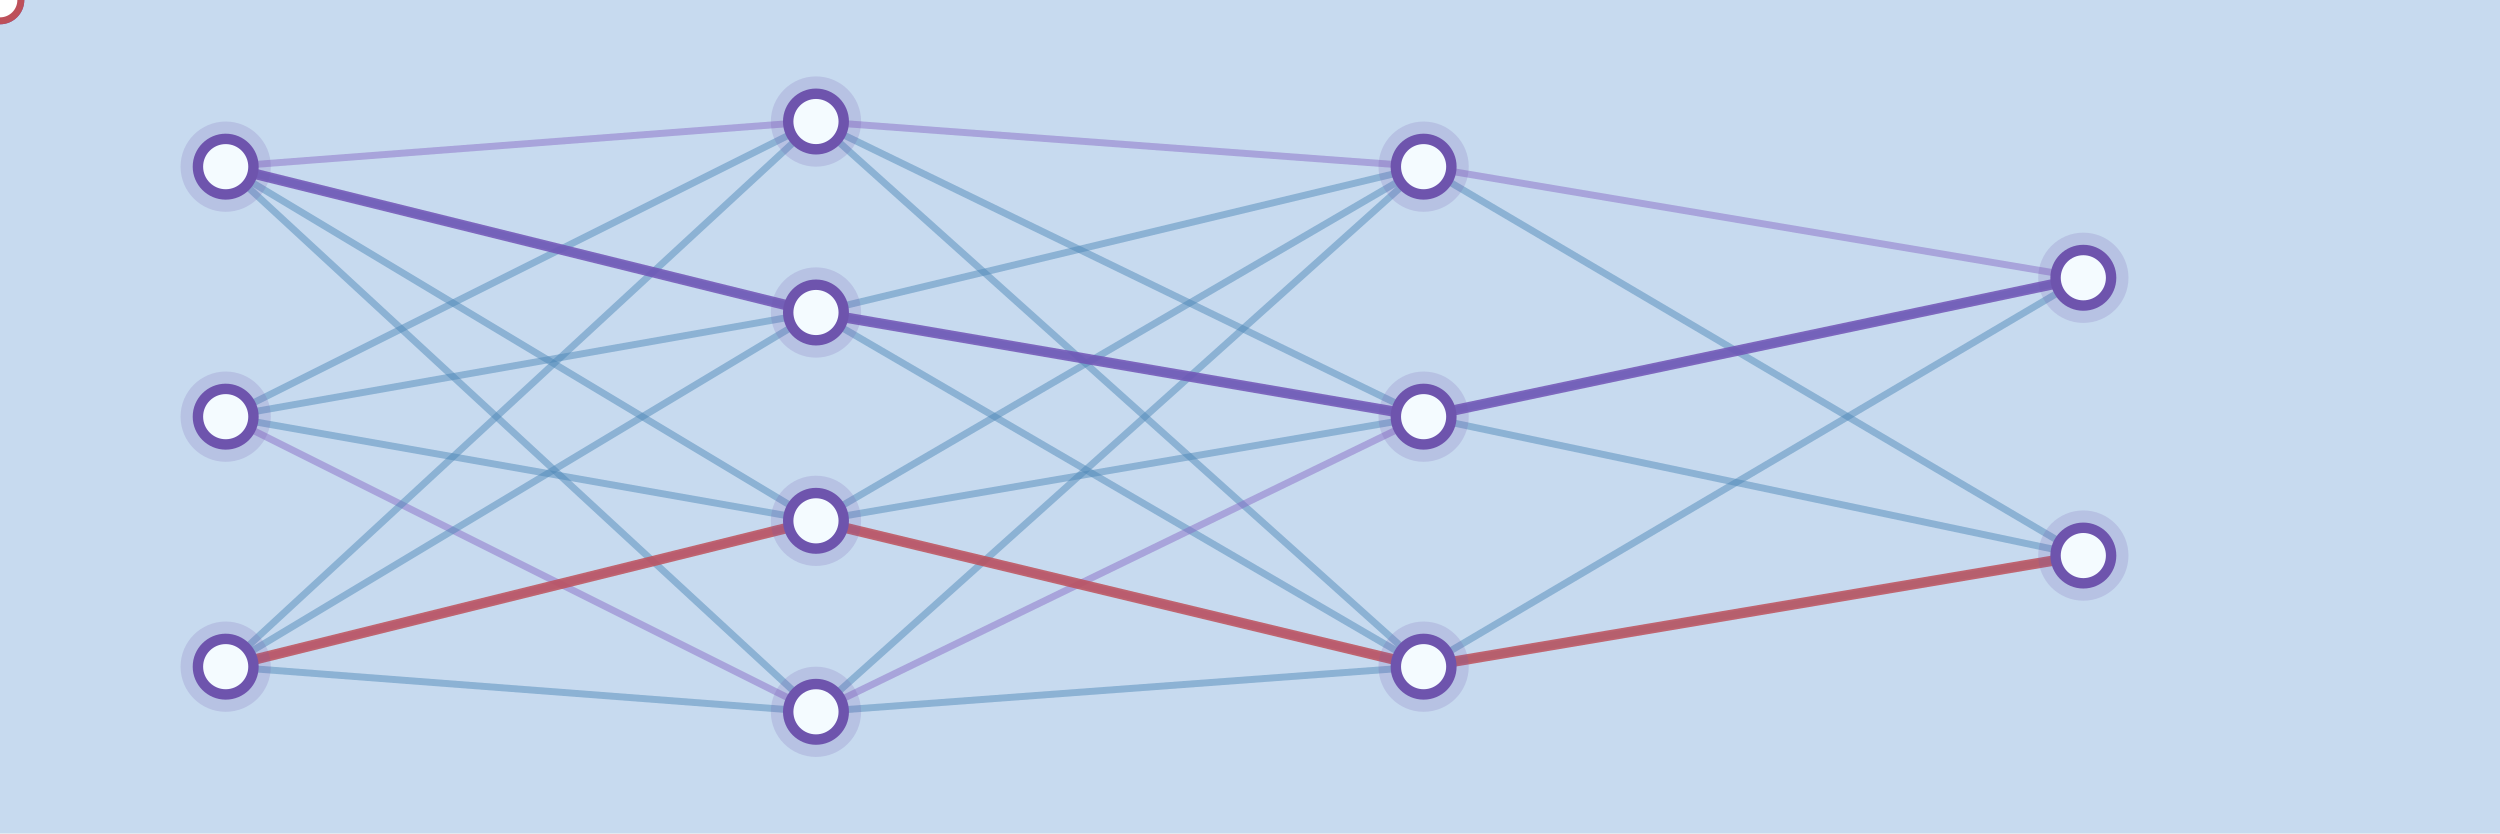
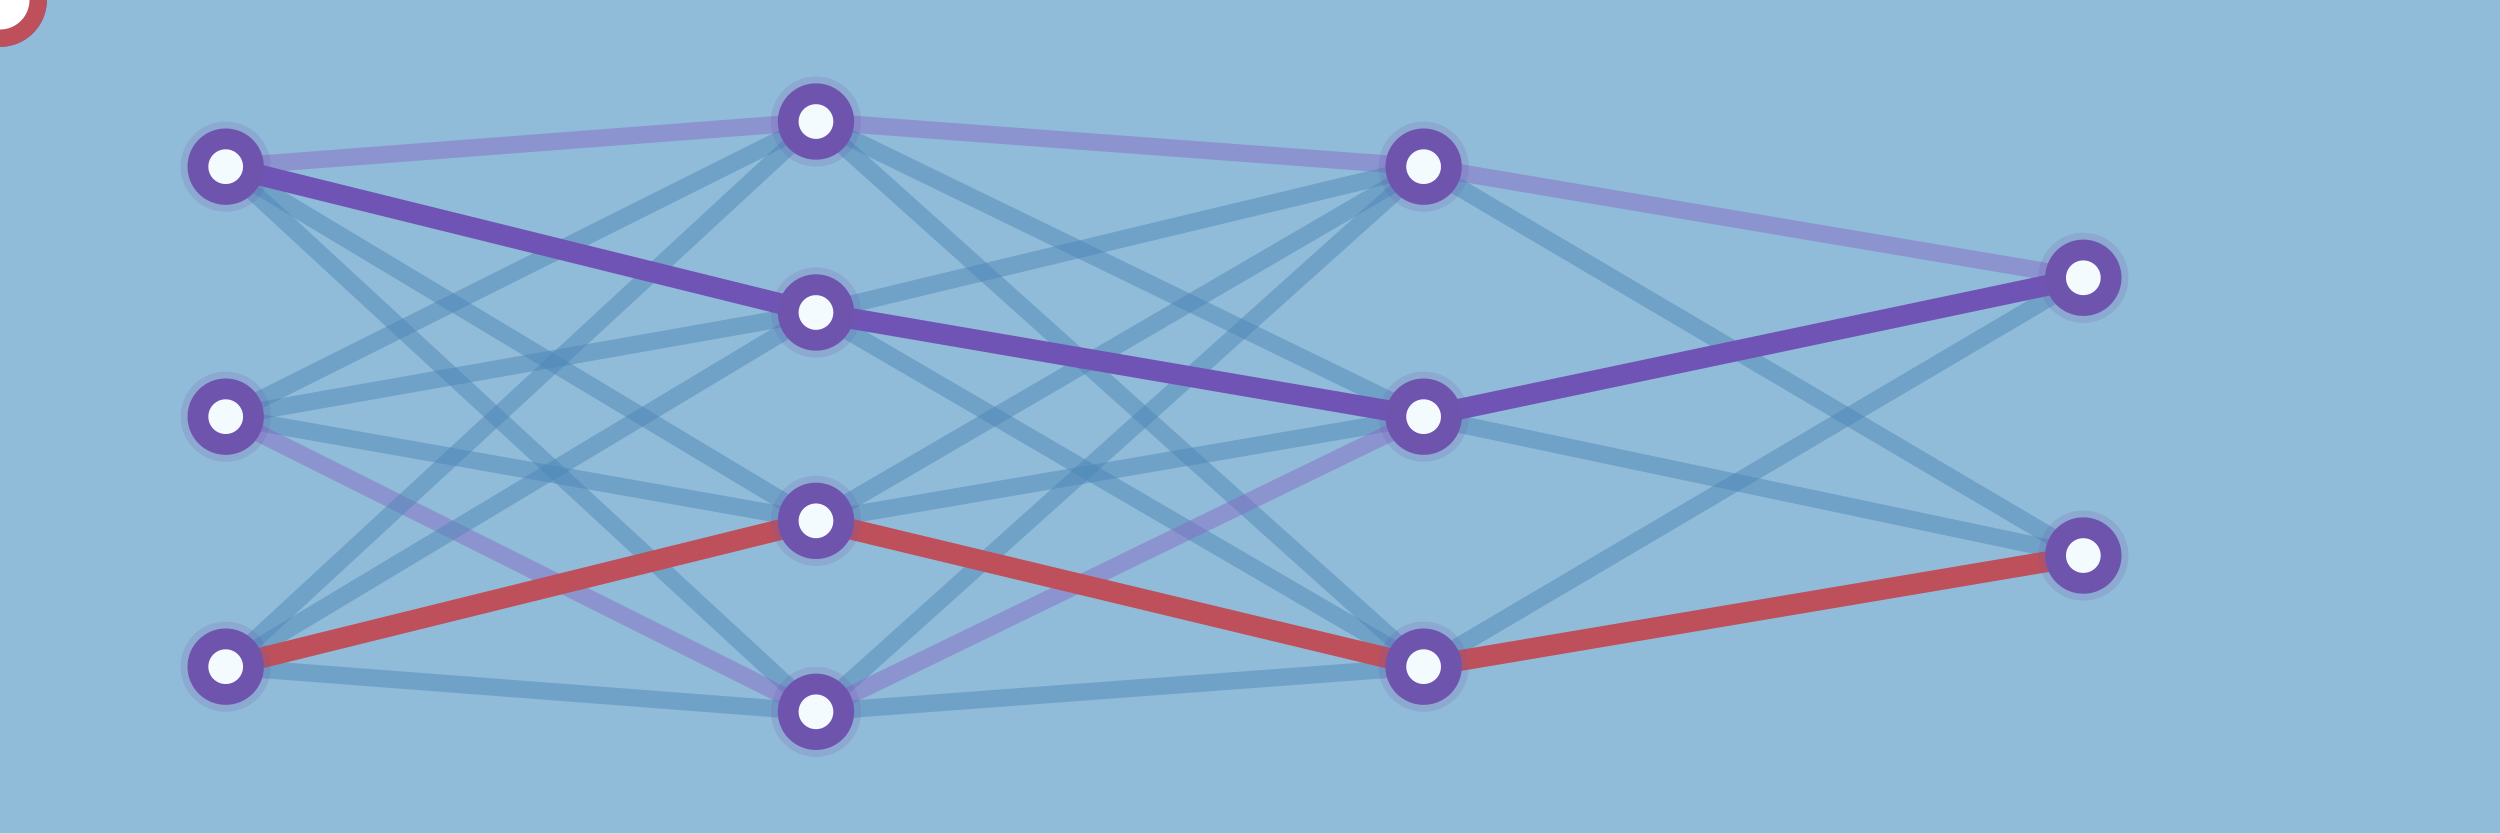
<svg xmlns="http://www.w3.org/2000/svg" viewBox="0 0 720 240">
-   <rect width="720" height="240" fill="#c7daef" />
-   <path d="M65 48L235 35" stroke="#8669c4" stroke-width="2" opacity=".48" />
-   <path d="M65 48L235 90" stroke="#4b86b6" stroke-width="2" opacity=".48" />
-   <path d="M65 48L235 150" stroke="#4b86b6" stroke-width="2" opacity=".48" />
-   <path d="M65 48L235 205" stroke="#4b86b6" stroke-width="2" opacity=".48" />
-   <path d="M65 120L235 35" stroke="#4b86b6" stroke-width="2" opacity=".48" />
-   <path d="M65 120L235 90" stroke="#4b86b6" stroke-width="2" opacity=".48" />
-   <path d="M65 120L235 150" stroke="#4b86b6" stroke-width="2" opacity=".48" />
-   <path d="M65 120L235 205" stroke="#8669c4" stroke-width="2" opacity=".48" />
-   <path d="M65 192L235 35" stroke="#4b86b6" stroke-width="2" opacity=".48" />
-   <path d="M65 192L235 90" stroke="#4b86b6" stroke-width="2" opacity=".48" />
-   <path d="M65 192L235 150" stroke="#8669c4" stroke-width="2" opacity=".48" />
-   <path d="M65 192L235 205" stroke="#4b86b6" stroke-width="2" opacity=".48" />
-   <path d="M235 35L410 48" stroke="#8669c4" stroke-width="2" opacity=".48" />
-   <path d="M235 35L410 120" stroke="#4b86b6" stroke-width="2" opacity=".48" />
-   <path d="M235 35L410 192" stroke="#4b86b6" stroke-width="2" opacity=".48" />
-   <path d="M235 90L410 48" stroke="#4b86b6" stroke-width="2" opacity=".48" />
-   <path d="M235 90L410 120" stroke="#4b86b6" stroke-width="2" opacity=".48" />
-   <path d="M235 90L410 192" stroke="#4b86b6" stroke-width="2" opacity=".48" />
-   <path d="M235 150L410 48" stroke="#4b86b6" stroke-width="2" opacity=".48" />
-   <path d="M235 150L410 120" stroke="#4b86b6" stroke-width="2" opacity=".48" />
-   <path d="M235 150L410 192" stroke="#8669c4" stroke-width="2" opacity=".48" />
-   <path d="M235 205L410 48" stroke="#4b86b6" stroke-width="2" opacity=".48" />
-   <path d="M235 205L410 120" stroke="#8669c4" stroke-width="2" opacity=".48" />
-   <path d="M235 205L410 192" stroke="#4b86b6" stroke-width="2" opacity=".48" />
-   <path d="M410 48L600 80" stroke="#8669c4" stroke-width="2" opacity=".48" />
-   <path d="M410 48L600 160" stroke="#4b86b6" stroke-width="2" opacity=".48" />
-   <path d="M410 120L600 80" stroke="#4b86b6" stroke-width="2" opacity=".48" />
-   <path d="M410 120L600 160" stroke="#4b86b6" stroke-width="2" opacity=".48" />
-   <path d="M410 192L600 80" stroke="#4b86b6" stroke-width="2" opacity=".48" />
-   <path d="M410 192L600 160" stroke="#4b86b6" stroke-width="2" opacity=".48" />
-   <path d="M65 48L235 90L410 120L600 80" fill="none" stroke="#7054b5" stroke-width="3" opacity=".85" />
-   <circle r="6" fill="#fff" stroke="#7054b5" stroke-width="2">
-     <animateMotion path="M65 48L235 90L410 120L600 80" dur="2.6s" begin="0s" repeatCount="indefinite" />
+   <rect width="720" height="240" fill="#91bcd9" />
+   <path d="M65 48L235 35" stroke="#8669c4" stroke-width="5" opacity=".48" />
+   <path d="M65 48L235 90" stroke="#4b86b6" stroke-width="5" opacity=".48" />
+   <path d="M65 48L235 150" stroke="#4b86b6" stroke-width="5" opacity=".48" />
+   <path d="M65 48L235 205" stroke="#4b86b6" stroke-width="5" opacity=".48" />
+   <path d="M65 120L235 35" stroke="#4b86b6" stroke-width="5" opacity=".48" />
+   <path d="M65 120L235 90" stroke="#4b86b6" stroke-width="5" opacity=".48" />
+   <path d="M65 120L235 150" stroke="#4b86b6" stroke-width="5" opacity=".48" />
+   <path d="M65 120L235 205" stroke="#8669c4" stroke-width="5" opacity=".48" />
+   <path d="M65 192L235 35" stroke="#4b86b6" stroke-width="5" opacity=".48" />
+   <path d="M65 192L235 90" stroke="#4b86b6" stroke-width="5" opacity=".48" />
+   <path d="M65 192L235 150" stroke="#8669c4" stroke-width="5" opacity=".48" />
+   <path d="M65 192L235 205" stroke="#4b86b6" stroke-width="5" opacity=".48" />
+   <path d="M235 35L410 48" stroke="#8669c4" stroke-width="5" opacity=".48" />
+   <path d="M235 35L410 120" stroke="#4b86b6" stroke-width="5" opacity=".48" />
+   <path d="M235 35L410 192" stroke="#4b86b6" stroke-width="5" opacity=".48" />
+   <path d="M235 90L410 48" stroke="#4b86b6" stroke-width="5" opacity=".48" />
+   <path d="M235 90L410 120" stroke="#4b86b6" stroke-width="5" opacity=".48" />
+   <path d="M235 90L410 192" stroke="#4b86b6" stroke-width="5" opacity=".48" />
+   <path d="M235 150L410 48" stroke="#4b86b6" stroke-width="5" opacity=".48" />
+   <path d="M235 150L410 120" stroke="#4b86b6" stroke-width="5" opacity=".48" />
+   <path d="M235 150L410 192" stroke="#8669c4" stroke-width="5" opacity=".48" />
+   <path d="M235 205L410 48" stroke="#4b86b6" stroke-width="5" opacity=".48" />
+   <path d="M235 205L410 120" stroke="#8669c4" stroke-width="5" opacity=".48" />
+   <path d="M235 205L410 192" stroke="#4b86b6" stroke-width="5" opacity=".48" />
+   <path d="M410 48L600 80" stroke="#8669c4" stroke-width="5" opacity=".48" />
+   <path d="M410 48L600 160" stroke="#4b86b6" stroke-width="5" opacity=".48" />
+   <path d="M410 120L600 80" stroke="#4b86b6" stroke-width="5" opacity=".48" />
+   <path d="M410 120L600 160" stroke="#4b86b6" stroke-width="5" opacity=".48" />
+   <path d="M410 192L600 80" stroke="#4b86b6" stroke-width="5" opacity=".48" />
+   <path d="M410 192L600 160" stroke="#4b86b6" stroke-width="5" opacity=".48" />
+   <path d="M65 48L235 90L410 120L600 80" fill="none" stroke="#7054b5" stroke-width="6" opacity="1" />
+   <circle r="11" fill="#fff" stroke="#7054b5" stroke-width="5">
+     <animateMotion path="M65 48L235 90L410 120L600 80" dur="5.5s" begin="0s" repeatCount="indefinite" />
  </circle>
-   <path d="M65 192L235 150L410 192L600 160" fill="none" stroke="#bd505a" stroke-width="3" opacity=".85" />
-   <circle r="6" fill="#fff" stroke="#bd505a" stroke-width="2">
-     <animateMotion path="M65 192L235 150L410 192L600 160" dur="2.6s" begin="0.32s" repeatCount="indefinite" />
+   <path d="M65 192L235 150L410 192L600 160" fill="none" stroke="#bd505a" stroke-width="6" opacity="1" />
+   <circle r="11" fill="#fff" stroke="#bd505a" stroke-width="5">
+     <animateMotion path="M65 192L235 150L410 192L600 160" dur="5.5s" begin="0.32s" repeatCount="indefinite" />
  </circle>
  <circle cx="65" cy="48" r="13" fill="#6e54ad" opacity=".18" />
-   <circle cx="65" cy="48" r="8" fill="#f4fbff" stroke="#6e54ad" stroke-width="3" />
+   <circle cx="65" cy="48" r="8" fill="#f4fbff" stroke="#6e54ad" stroke-width="6" />
  <circle cx="65" cy="120" r="13" fill="#6e54ad" opacity=".18" />
-   <circle cx="65" cy="120" r="8" fill="#f4fbff" stroke="#6e54ad" stroke-width="3" />
+   <circle cx="65" cy="120" r="8" fill="#f4fbff" stroke="#6e54ad" stroke-width="6" />
  <circle cx="65" cy="192" r="13" fill="#6e54ad" opacity=".18" />
-   <circle cx="65" cy="192" r="8" fill="#f4fbff" stroke="#6e54ad" stroke-width="3" />
+   <circle cx="65" cy="192" r="8" fill="#f4fbff" stroke="#6e54ad" stroke-width="6" />
  <circle cx="235" cy="35" r="13" fill="#6e54ad" opacity=".18" />
-   <circle cx="235" cy="35" r="8" fill="#f4fbff" stroke="#6e54ad" stroke-width="3" />
+   <circle cx="235" cy="35" r="8" fill="#f4fbff" stroke="#6e54ad" stroke-width="6" />
  <circle cx="235" cy="90" r="13" fill="#6e54ad" opacity=".18" />
-   <circle cx="235" cy="90" r="8" fill="#f4fbff" stroke="#6e54ad" stroke-width="3" />
+   <circle cx="235" cy="90" r="8" fill="#f4fbff" stroke="#6e54ad" stroke-width="6" />
  <circle cx="235" cy="150" r="13" fill="#6e54ad" opacity=".18" />
-   <circle cx="235" cy="150" r="8" fill="#f4fbff" stroke="#6e54ad" stroke-width="3" />
+   <circle cx="235" cy="150" r="8" fill="#f4fbff" stroke="#6e54ad" stroke-width="6" />
  <circle cx="235" cy="205" r="13" fill="#6e54ad" opacity=".18" />
-   <circle cx="235" cy="205" r="8" fill="#f4fbff" stroke="#6e54ad" stroke-width="3" />
+   <circle cx="235" cy="205" r="8" fill="#f4fbff" stroke="#6e54ad" stroke-width="6" />
  <circle cx="410" cy="48" r="13" fill="#6e54ad" opacity=".18" />
-   <circle cx="410" cy="48" r="8" fill="#f4fbff" stroke="#6e54ad" stroke-width="3" />
+   <circle cx="410" cy="48" r="8" fill="#f4fbff" stroke="#6e54ad" stroke-width="6" />
  <circle cx="410" cy="120" r="13" fill="#6e54ad" opacity=".18" />
-   <circle cx="410" cy="120" r="8" fill="#f4fbff" stroke="#6e54ad" stroke-width="3" />
+   <circle cx="410" cy="120" r="8" fill="#f4fbff" stroke="#6e54ad" stroke-width="6" />
  <circle cx="410" cy="192" r="13" fill="#6e54ad" opacity=".18" />
-   <circle cx="410" cy="192" r="8" fill="#f4fbff" stroke="#6e54ad" stroke-width="3" />
+   <circle cx="410" cy="192" r="8" fill="#f4fbff" stroke="#6e54ad" stroke-width="6" />
  <circle cx="600" cy="80" r="13" fill="#6e54ad" opacity=".18" />
-   <circle cx="600" cy="80" r="8" fill="#f4fbff" stroke="#6e54ad" stroke-width="3" />
+   <circle cx="600" cy="80" r="8" fill="#f4fbff" stroke="#6e54ad" stroke-width="6" />
  <circle cx="600" cy="160" r="13" fill="#6e54ad" opacity=".18" />
-   <circle cx="600" cy="160" r="8" fill="#f4fbff" stroke="#6e54ad" stroke-width="3" />
+   <circle cx="600" cy="160" r="8" fill="#f4fbff" stroke="#6e54ad" stroke-width="6" />
</svg>
